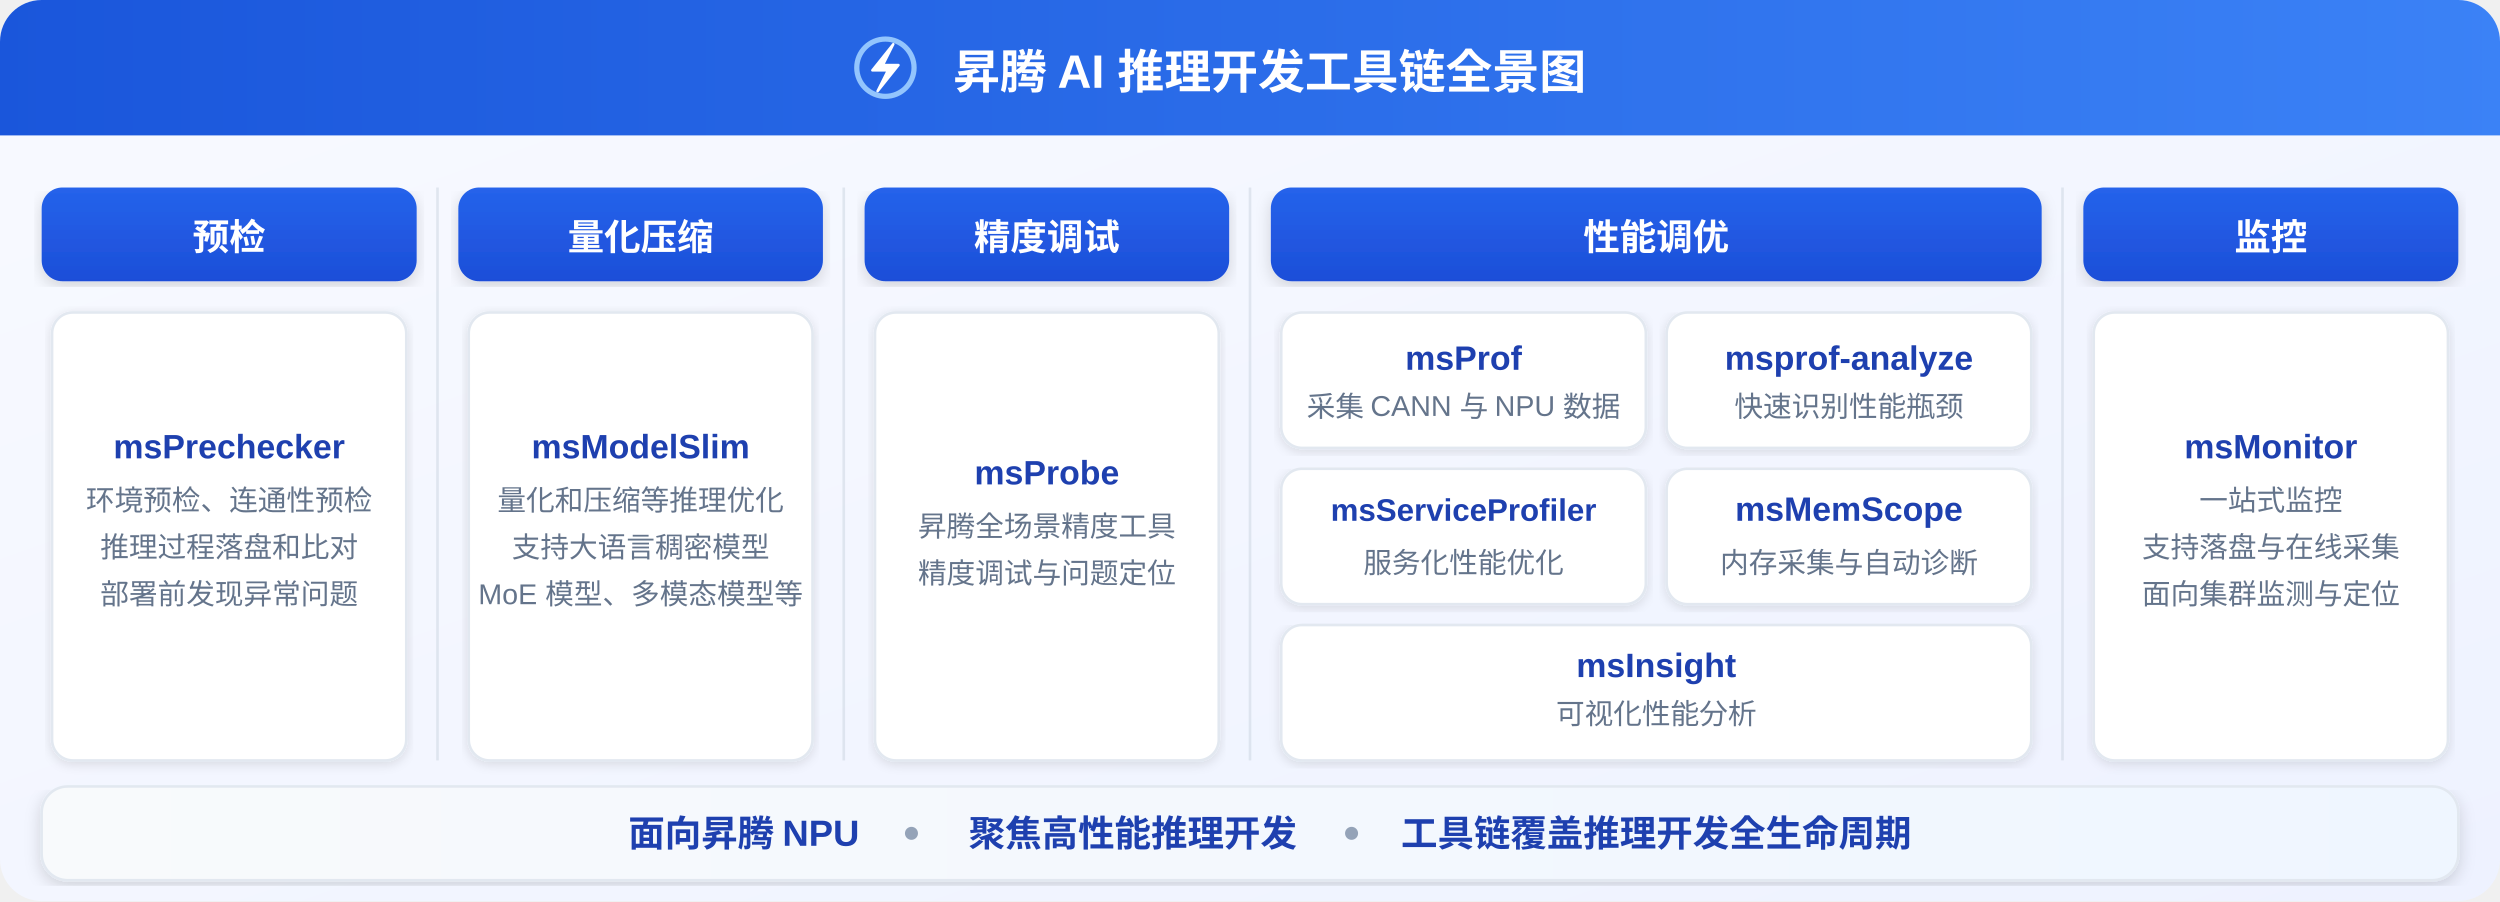
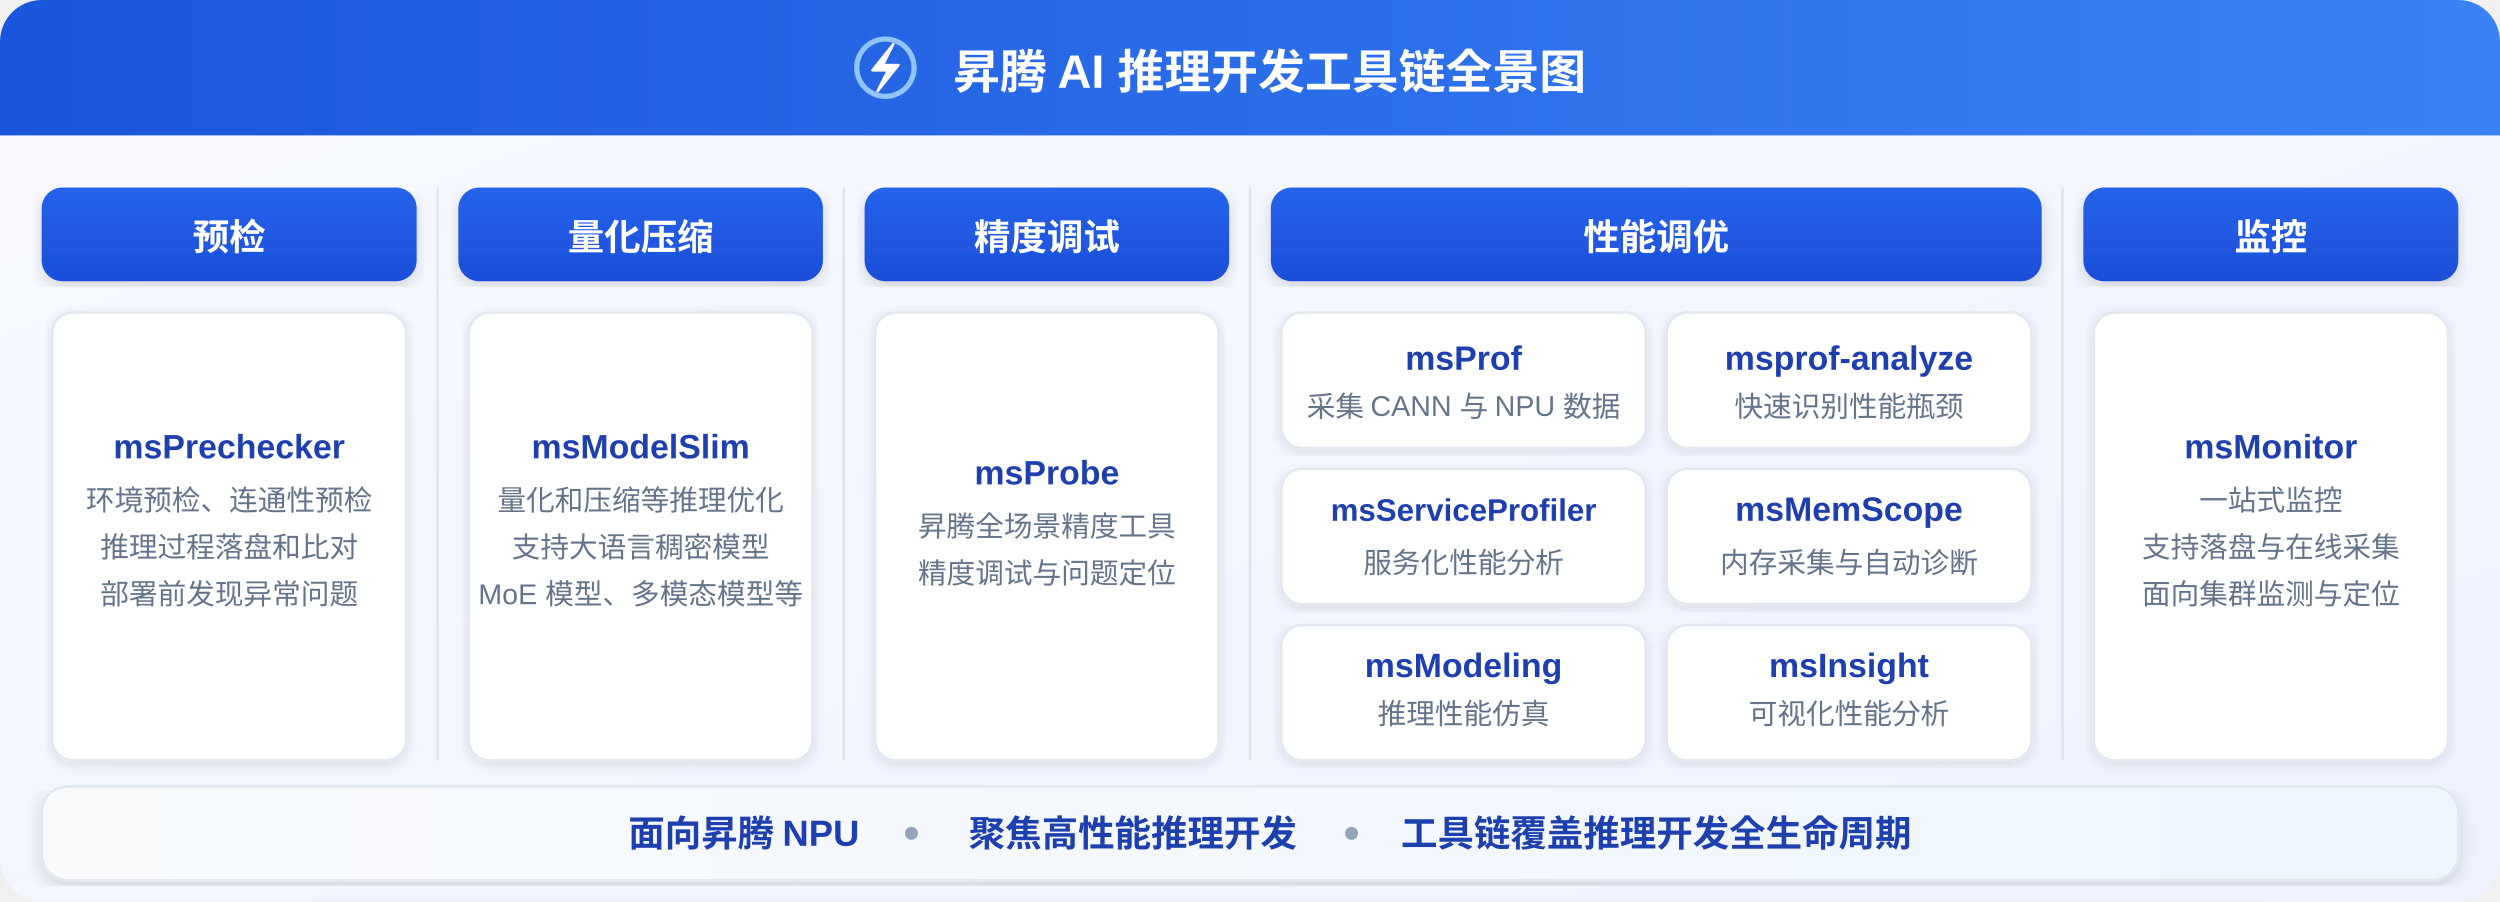
<svg xmlns="http://www.w3.org/2000/svg" viewBox="0 0 960 346" font-family="'Microsoft YaHei','PingFang SC','Helvetica Neue',Arial,sans-serif">
  <defs>
    <linearGradient id="bg" x1="0%" y1="0%" x2="100%" y2="100%">
      <stop offset="0%" style="stop-color:#f8faff;stop-opacity:1" />
      <stop offset="100%" style="stop-color:#eef2ff;stop-opacity:1" />
    </linearGradient>
    <linearGradient id="header" x1="0%" y1="0%" x2="100%" y2="0%">
      <stop offset="0%" style="stop-color:#1a56db" />
      <stop offset="100%" style="stop-color:#3b82f6" />
    </linearGradient>
    <linearGradient id="stage" x1="0%" y1="0%" x2="0%" y2="100%">
      <stop offset="0%" style="stop-color:#2563eb" />
      <stop offset="100%" style="stop-color:#1d4ed8" />
    </linearGradient>
    <linearGradient id="footerBg" x1="0%" y1="0%" x2="100%" y2="0%">
      <stop offset="0%" style="stop-color:#f8fafc" />
      <stop offset="100%" style="stop-color:#eff6ff" />
    </linearGradient>
    <filter id="shadow" x="-2%" y="-2%" width="104%" height="108%">
      <feDropShadow dx="0" dy="2" stdDeviation="3" flood-color="#000" flood-opacity="0.15" />
    </filter>
    <filter id="shadowSm" x="-2%" y="-2%" width="104%" height="108%">
      <feDropShadow dx="0" dy="1" stdDeviation="2" flood-color="#000" flood-opacity="0.12" />
    </filter>
    <clipPath id="round-corner">
      <rect width="960" height="346" rx="16" />
    </clipPath>
  </defs>
  <rect width="960" height="346" rx="16" fill="url(#bg)" />
  <rect x="0" y="0" width="960" height="52" fill="url(#header)" clip-path="url(#round-corner)" />
  <g transform="translate(340, 26)">
    <circle cx="0" cy="0" r="11" fill="none" stroke="#93c5fd" stroke-width="2" />
    <polygon points="3,-9 -5,1 1,1 -3,9 5,-1 -1,-1" fill="#ffffff" stroke="#ffffff" stroke-width="1" stroke-linejoin="round" />
  </g>
  <text x="366" y="34" text-anchor="start" fill="white" font-size="18" font-weight="bold">昇腾 AI 推理开发工具链全景图</text>
  <line x1="168" y1="72" x2="168" y2="292" stroke="#cbd5e1" stroke-width="1" stroke-opacity="0.5" />
  <line x1="324" y1="72" x2="324" y2="292" stroke="#cbd5e1" stroke-width="1" stroke-opacity="0.5" />
  <line x1="480" y1="72" x2="480" y2="292" stroke="#cbd5e1" stroke-width="1" stroke-opacity="0.5" />
  <line x1="792" y1="72" x2="792" y2="292" stroke="#cbd5e1" stroke-width="1" stroke-opacity="0.5" />
  <rect x="16" y="72" width="144" height="36" rx="8" fill="url(#stage)" filter="url(#shadow)" />
  <text x="88" y="96" text-anchor="middle" fill="white" font-size="14" font-weight="bold">预检</text>
  <rect x="20" y="120" width="136" height="172" rx="8" fill="white" filter="url(#shadowSm)" stroke="#e2e8f0" stroke-width="1" />
  <text x="88" y="176" text-anchor="middle" fill="#1e40af" font-size="13" font-weight="bold">msPrechecker</text>
  <text x="88" y="196" text-anchor="middle" fill="#64748b" font-size="11">环境预检、连通性预检</text>
  <text x="88" y="214" text-anchor="middle" fill="#64748b" font-size="11">推理过程落盘和比对</text>
  <text x="88" y="232" text-anchor="middle" fill="#64748b" font-size="11">部署前发现异常问题</text>
  <rect x="176" y="72" width="140" height="36" rx="8" fill="url(#stage)" filter="url(#shadow)" />
  <text x="246" y="96" text-anchor="middle" fill="white" font-size="14" font-weight="bold">量化压缩</text>
  <rect x="180" y="120" width="132" height="172" rx="8" fill="white" filter="url(#shadowSm)" stroke="#e2e8f0" stroke-width="1" />
  <text x="246" y="176" text-anchor="middle" fill="#1e40af" font-size="13" font-weight="bold">msModelSlim</text>
  <text x="246" y="196" text-anchor="middle" fill="#64748b" font-size="11">量化和压缩等推理优化</text>
  <text x="246" y="214" text-anchor="middle" fill="#64748b" font-size="11">支持大语言稠密模型</text>
  <text x="246" y="232" text-anchor="middle" fill="#64748b" font-size="11">MoE 模型、多模态模型等</text>
  <rect x="332" y="72" width="140" height="36" rx="8" fill="url(#stage)" filter="url(#shadow)" />
  <text x="402" y="96" text-anchor="middle" fill="white" font-size="14" font-weight="bold">精度调试</text>
  <rect x="336" y="120" width="132" height="172" rx="8" fill="white" filter="url(#shadowSm)" stroke="#e2e8f0" stroke-width="1" />
  <text x="402" y="186" text-anchor="middle" fill="#1e40af" font-size="13" font-weight="bold">msProbe</text>
  <text x="402" y="206" text-anchor="middle" fill="#64748b" font-size="11">昇腾全场景精度工具</text>
  <text x="402" y="224" text-anchor="middle" fill="#64748b" font-size="11">精度调试与问题定位</text>
  <rect x="488" y="72" width="296" height="36" rx="8" fill="url(#stage)" filter="url(#shadow)" />
  <text x="636" y="96" text-anchor="middle" fill="white" font-size="14" font-weight="bold">性能调优</text>
  <rect x="492" y="120" width="140" height="52" rx="8" fill="white" filter="url(#shadowSm)" stroke="#e2e8f0" stroke-width="1" />
  <text x="562" y="142" text-anchor="middle" fill="#1e40af" font-size="13" font-weight="bold">msProf</text>
  <text x="562" y="160" text-anchor="middle" fill="#64748b" font-size="11">采集 CANN 与 NPU 数据</text>
  <rect x="640" y="120" width="140" height="52" rx="8" fill="white" filter="url(#shadowSm)" stroke="#e2e8f0" stroke-width="1" />
  <text x="710" y="142" text-anchor="middle" fill="#1e40af" font-size="13" font-weight="bold">msprof-analyze</text>
  <text x="710" y="160" text-anchor="middle" fill="#64748b" font-size="11">快速识别性能瓶颈</text>
  <rect x="492" y="180" width="140" height="52" rx="8" fill="white" filter="url(#shadowSm)" stroke="#e2e8f0" stroke-width="1" />
  <text x="562" y="200" text-anchor="middle" fill="#1e40af" font-size="12" font-weight="bold">msServiceProfiler</text>
-   <text x="562" y="220" text-anchor="middle" fill="#64748b" font-size="11">服务化性能优化</text>
+   <text x="562" y="220" text-anchor="middle" fill="#64748b" font-size="11">服务化性能分析</text>
  <rect x="640" y="180" width="140" height="52" rx="8" fill="white" filter="url(#shadowSm)" stroke="#e2e8f0" stroke-width="1" />
  <text x="710" y="200" text-anchor="middle" fill="#1e40af" font-size="13" font-weight="bold">msMemScope</text>
  <text x="710" y="220" text-anchor="middle" fill="#64748b" font-size="11">内存采集与自动诊断</text>
-   <rect x="492" y="240" width="288" height="52" rx="8" fill="white" filter="url(#shadowSm)" stroke="#e2e8f0" stroke-width="1" />
-   <text x="636" y="260" text-anchor="middle" fill="#1e40af" font-size="13" font-weight="bold">msInsight</text>
-   <text x="636" y="278" text-anchor="middle" fill="#64748b" font-size="11">可视化性能分析</text>
+   <rect x="492" y="240" width="140" height="52" rx="8" fill="white" filter="url(#shadowSm)" stroke="#e2e8f0" stroke-width="1" />
+   <text x="562" y="260" text-anchor="middle" fill="#1e40af" font-size="13" font-weight="bold">msModeling</text>
+   <text x="562" y="278" text-anchor="middle" fill="#64748b" font-size="11">推理性能仿真</text>
+   <rect x="640" y="240" width="140" height="52" rx="8" fill="white" filter="url(#shadowSm)" stroke="#e2e8f0" stroke-width="1" />
+   <text x="710" y="260" text-anchor="middle" fill="#1e40af" font-size="13" font-weight="bold">msInsight</text>
+   <text x="710" y="278" text-anchor="middle" fill="#64748b" font-size="11">可视化性能分析</text>
  <rect x="800" y="72" width="144" height="36" rx="8" fill="url(#stage)" filter="url(#shadow)" />
  <text x="872" y="96" text-anchor="middle" fill="white" font-size="14" font-weight="bold">监控</text>
  <rect x="804" y="120" width="136" height="172" rx="8" fill="white" filter="url(#shadowSm)" stroke="#e2e8f0" stroke-width="1" />
  <text x="872" y="176" text-anchor="middle" fill="#1e40af" font-size="13" font-weight="bold">msMonitor</text>
  <text x="872" y="196" text-anchor="middle" fill="#64748b" font-size="11">一站式监控</text>
  <text x="872" y="214" text-anchor="middle" fill="#64748b" font-size="11">支持落盘与在线采集</text>
  <text x="872" y="232" text-anchor="middle" fill="#64748b" font-size="11">面向集群监测与定位</text>
  <rect x="16" y="302" width="928" height="36" rx="10" fill="url(#footerBg)" filter="url(#shadow)" stroke="#e2e8f0" stroke-width="1" />
  <text x="330" y="325" text-anchor="end" fill="#1e40af" font-size="14" font-weight="bold">面向昇腾 NPU</text>
  <circle cx="350" cy="320" r="2.5" fill="#94a3b8" />
  <text x="435" y="325" text-anchor="middle" fill="#1e40af" font-size="14" font-weight="bold">聚焦高性能推理开发</text>
  <circle cx="519" cy="320" r="2.5" fill="#94a3b8" />
  <text x="538" y="325" text-anchor="start" fill="#1e40af" font-size="14" font-weight="bold">工具链覆盖推理开发全生命周期</text>
</svg>
